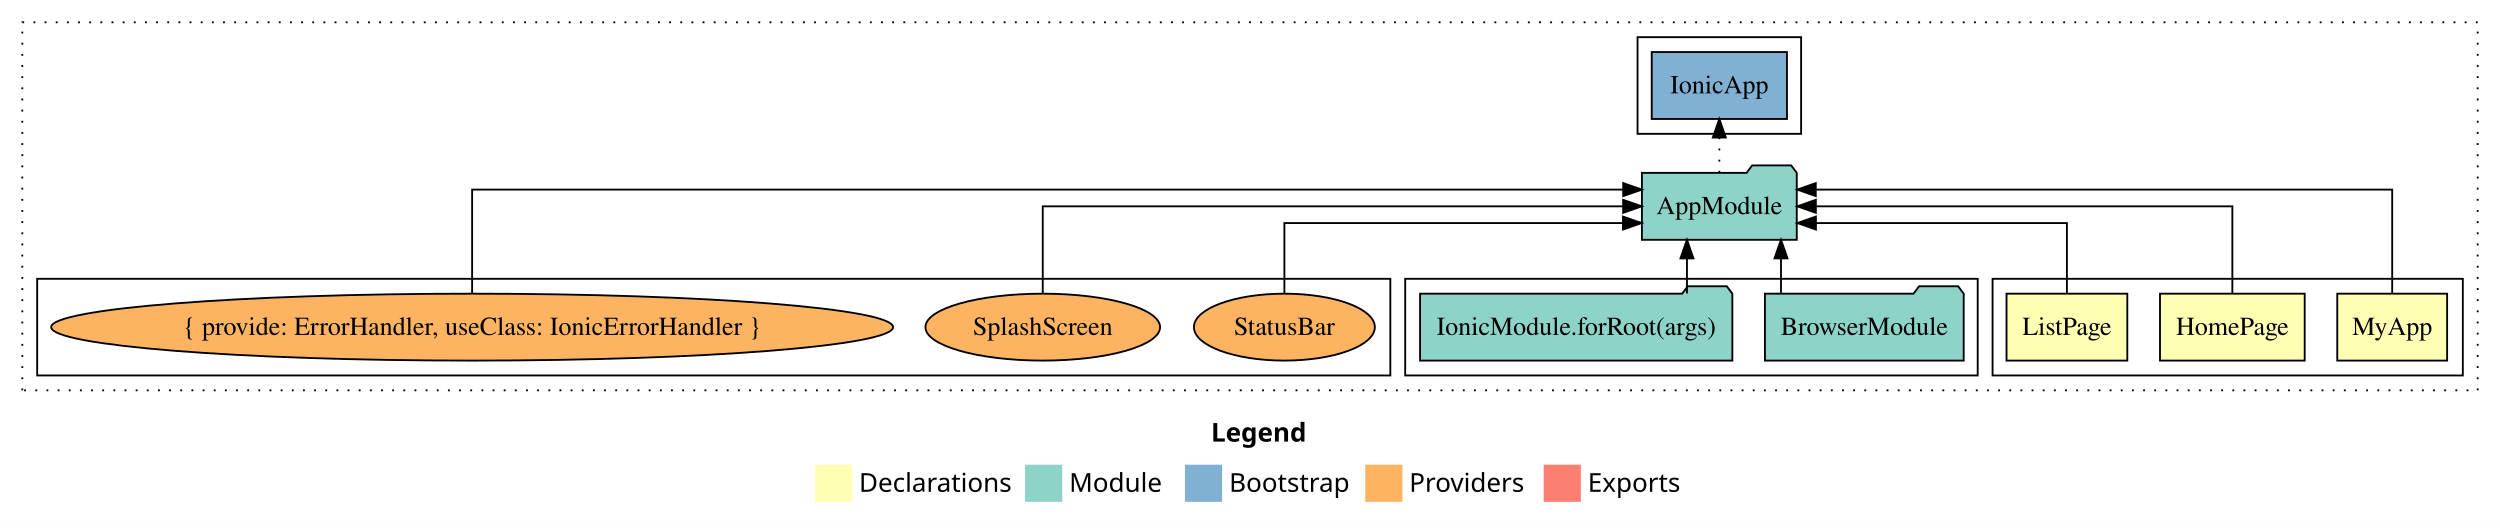
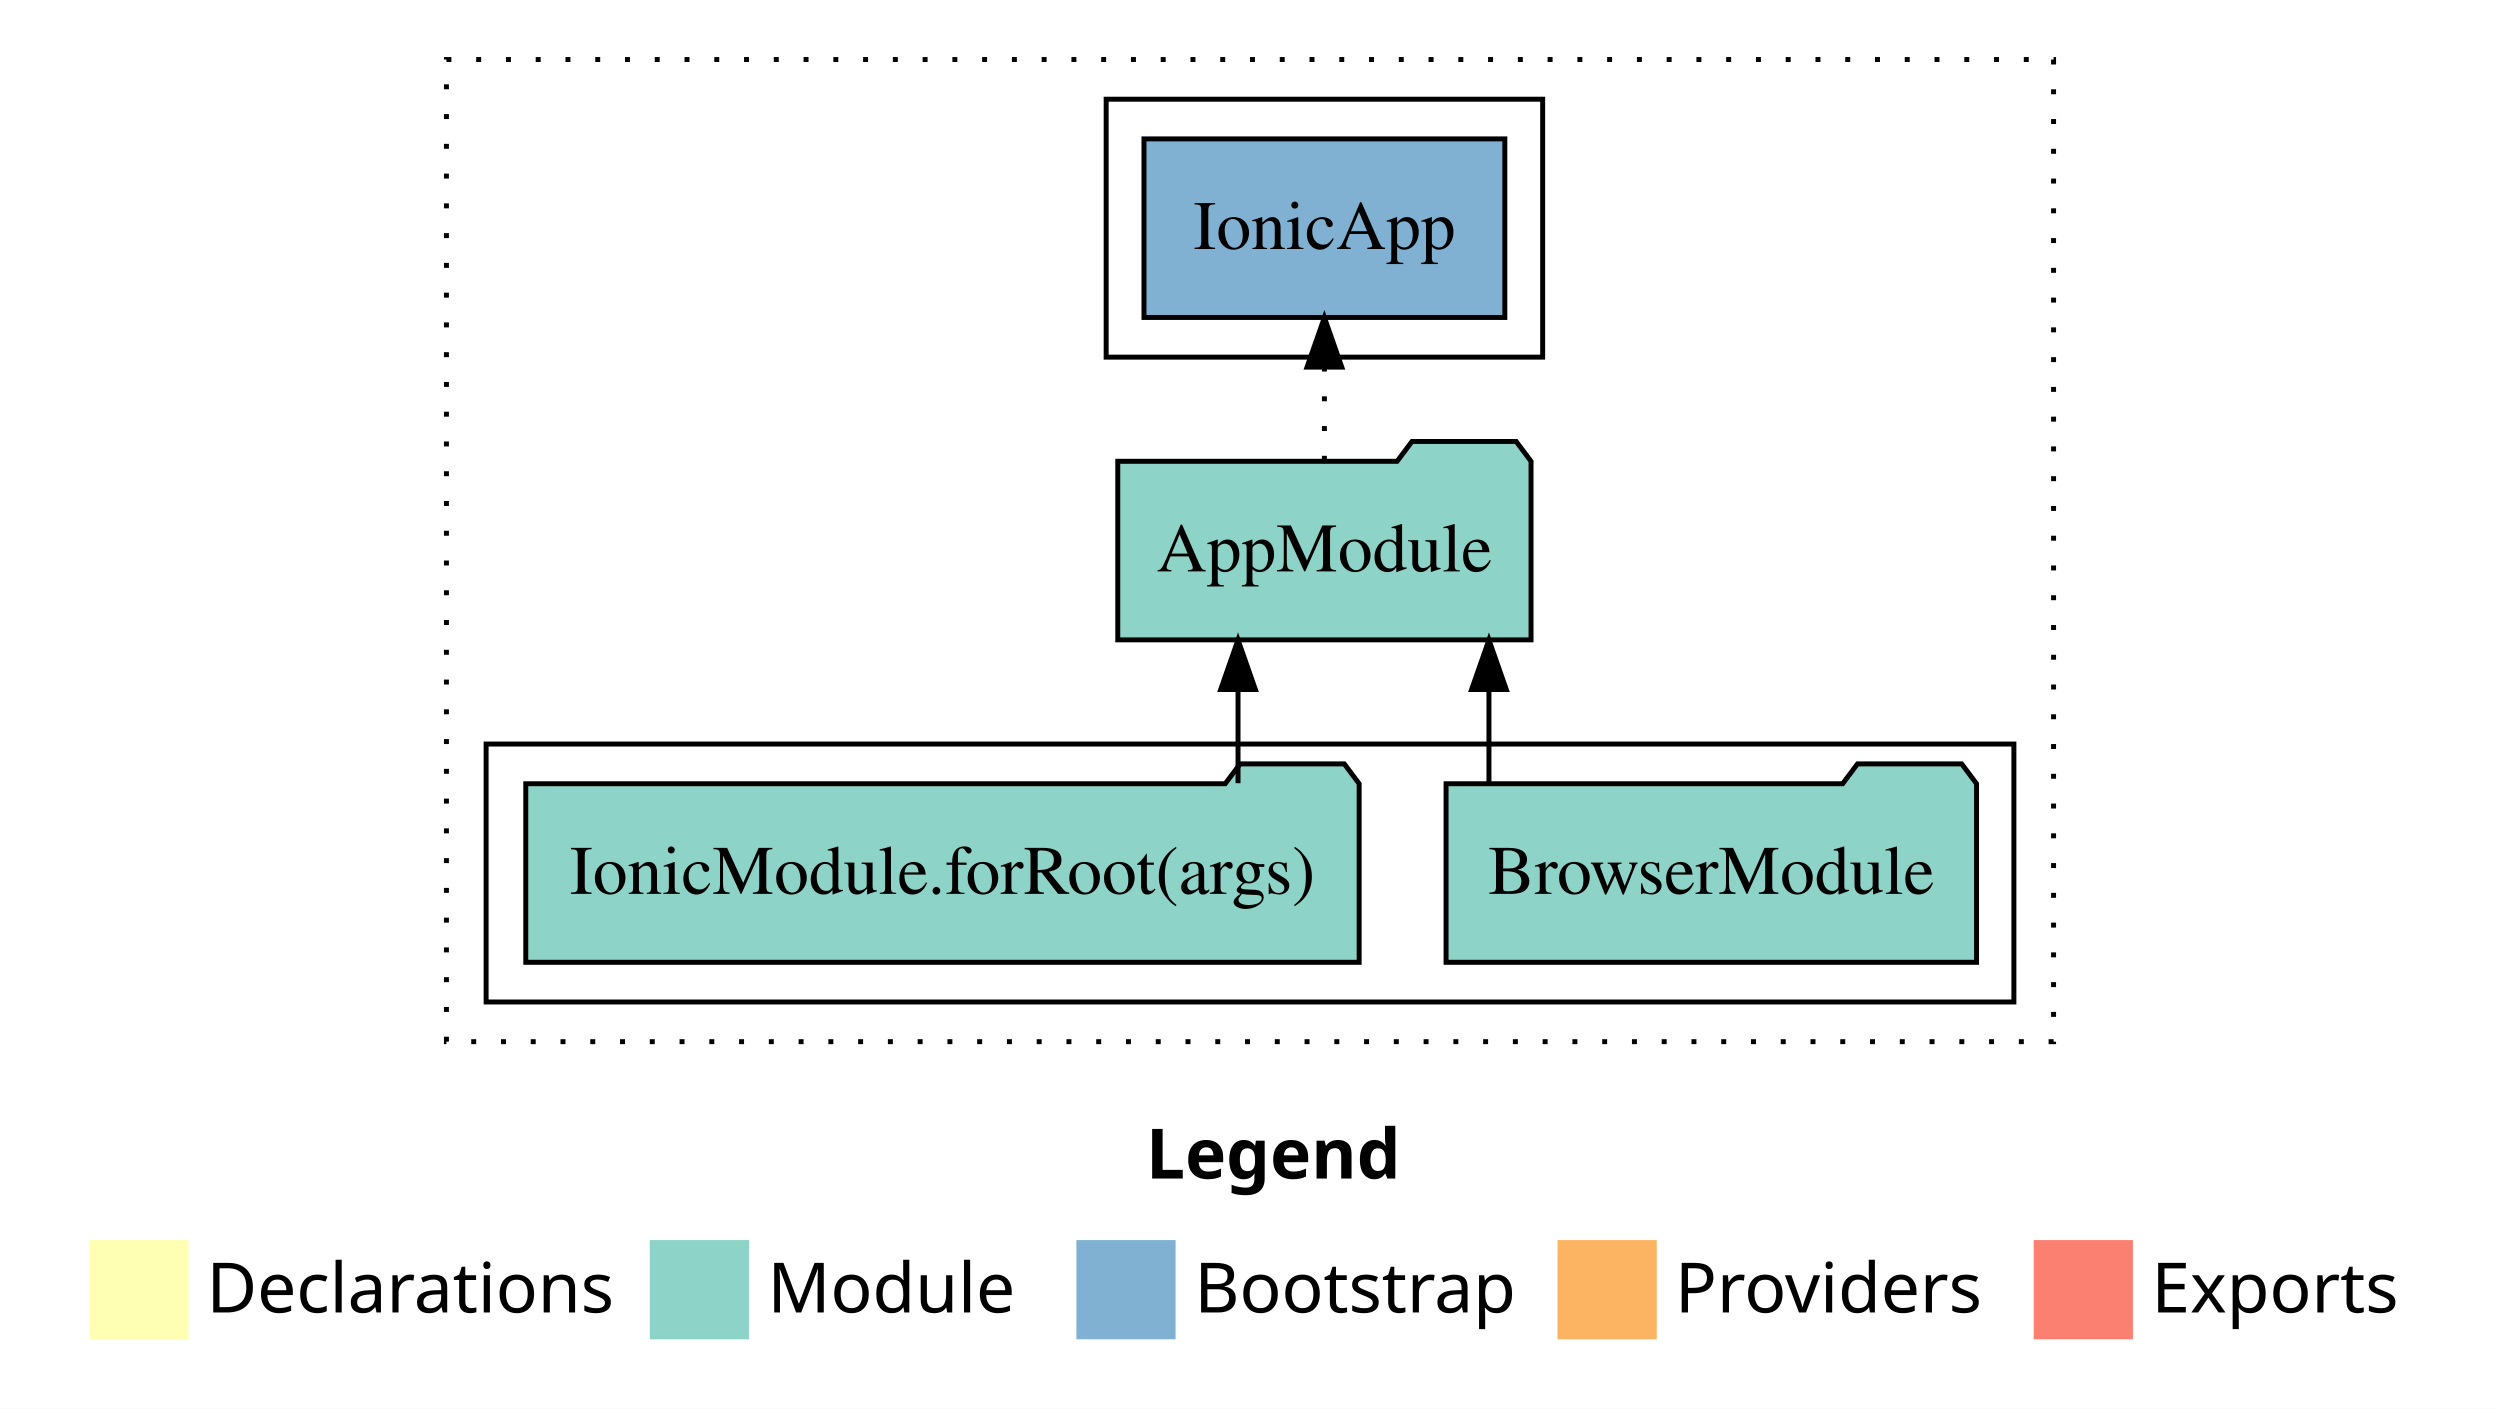
- <svg xmlns="http://www.w3.org/2000/svg" width="1345pt" height="284pt" viewBox="0.00 0.00 1345.00 284.00">
+ <svg xmlns="http://www.w3.org/2000/svg" width="504pt" height="284pt" viewBox="0.00 0.00 504.00 284.00">
  <g id="graph0" class="graph" transform="scale(1 1) rotate(0) translate(4 280)">
-     <polygon fill="#ffffff" stroke="transparent" points="-4,4 -4,-280 1341,-280 1341,4 -4,4" />
-     <text text-anchor="start" x="647.509" y="-42.4" font-family="sans-serif" font-weight="bold" font-size="14.00" fill="#000000">Legend</text>
-     <polygon fill="#ffffb3" stroke="transparent" points="434.5,-10 434.5,-30 454.5,-30 454.5,-10 434.5,-10" />
-     <text text-anchor="start" x="458.129" y="-15.4" font-family="sans-serif" font-size="14.00" fill="#000000">  Declarations</text>
-     <polygon fill="#8dd3c7" stroke="transparent" points="547.5,-10 547.5,-30 567.5,-30 567.5,-10 547.5,-10" />
-     <text text-anchor="start" x="571.225" y="-15.4" font-family="sans-serif" font-size="14.00" fill="#000000">  Module</text>
-     <polygon fill="#80b1d3" stroke="transparent" points="633.5,-10 633.5,-30 653.5,-30 653.5,-10 633.5,-10" />
-     <text text-anchor="start" x="657.281" y="-15.4" font-family="sans-serif" font-size="14.00" fill="#000000">  Bootstrap</text>
-     <polygon fill="#fdb462" stroke="transparent" points="730.5,-10 730.5,-30 750.5,-30 750.5,-10 730.5,-10" />
-     <text text-anchor="start" x="754.173" y="-15.4" font-family="sans-serif" font-size="14.00" fill="#000000">  Providers</text>
-     <polygon fill="#fb8072" stroke="transparent" points="826.5,-10 826.5,-30 846.5,-30 846.5,-10 826.5,-10" />
-     <text text-anchor="start" x="850.226" y="-15.4" font-family="sans-serif" font-size="14.00" fill="#000000">  Exports</text>
+     <polygon fill="#ffffff" stroke="transparent" points="-4,4 -4,-280 500,-280 500,4 -4,4" />
+     <text text-anchor="start" x="227.009" y="-42.4" font-family="sans-serif" font-weight="bold" font-size="14.00" fill="#000000">Legend</text>
+     <polygon fill="#ffffb3" stroke="transparent" points="14,-10 14,-30 34,-30 34,-10 14,-10" />
+     <text text-anchor="start" x="37.629" y="-15.4" font-family="sans-serif" font-size="14.00" fill="#000000">  Declarations</text>
+     <polygon fill="#8dd3c7" stroke="transparent" points="127,-10 127,-30 147,-30 147,-10 127,-10" />
+     <text text-anchor="start" x="150.725" y="-15.4" font-family="sans-serif" font-size="14.00" fill="#000000">  Module</text>
+     <polygon fill="#80b1d3" stroke="transparent" points="213,-10 213,-30 233,-30 233,-10 213,-10" />
+     <text text-anchor="start" x="236.781" y="-15.4" font-family="sans-serif" font-size="14.00" fill="#000000">  Bootstrap</text>
+     <polygon fill="#fdb462" stroke="transparent" points="310,-10 310,-30 330,-30 330,-10 310,-10" />
+     <text text-anchor="start" x="333.673" y="-15.4" font-family="sans-serif" font-size="14.00" fill="#000000">  Providers</text>
+     <polygon fill="#fb8072" stroke="transparent" points="406,-10 406,-30 426,-30 426,-10 406,-10" />
+     <text text-anchor="start" x="429.726" y="-15.4" font-family="sans-serif" font-size="14.00" fill="#000000">  Exports</text>
    <g id="clust1" class="cluster">
-       <polygon fill="none" stroke="#000000" stroke-dasharray="1,5" points="8,-70 8,-268 1329,-268 1329,-70 8,-70" />
+       <polygon fill="none" stroke="#000000" stroke-dasharray="1,5" points="86,-70 86,-268 410,-268 410,-70 86,-70" />
    </g>
-     <g id="clust2" class="cluster">
-       <polygon fill="none" stroke="#000000" points="1068,-78 1068,-130 1321,-130 1321,-78 1068,-78" />
+     <g id="clust3" class="cluster">
+       <polygon fill="none" stroke="#000000" points="94,-78 94,-130 402,-130 402,-78 94,-78" />
    </g>
-     <g id="clust6" class="cluster">
-       <polygon fill="none" stroke="#000000" points="752,-78 752,-130 1060,-130 1060,-78 752,-78" />
-     </g>
-     <g id="clust8" class="cluster">
-       <polygon fill="none" stroke="#000000" points="877,-208 877,-260 965,-260 965,-208 877,-208" />
-     </g>
-     <g id="clust9" class="cluster">
-       <polygon fill="none" stroke="#000000" points="16,-78 16,-130 744,-130 744,-78 16,-78" />
+     <g id="clust5" class="cluster">
+       <polygon fill="none" stroke="#000000" points="219,-208 219,-260 307,-260 307,-208 219,-208" />
    </g>
    <g id="node1" class="node">
-       <polygon fill="#ffffb3" stroke="#000000" points="1312.553,-122 1253.447,-122 1253.447,-86 1312.553,-86 1312.553,-122" />
-       <text text-anchor="middle" x="1283" y="-99.8" font-family="Times,serif" font-size="14.00" fill="#000000">MyApp</text>
+       <polygon fill="#8dd3c7" stroke="#000000" points="394.473,-122 391.473,-126 370.473,-126 367.473,-122 287.527,-122 287.527,-86 394.473,-86 394.473,-122" />
+       <text text-anchor="middle" x="341" y="-99.8" font-family="Times,serif" font-size="14.00" fill="#000000">BrowserModule</text>
+     </g>
+     <g id="node3" class="node">
+       <polygon fill="#8dd3c7" stroke="#000000" points="304.657,-187 301.657,-191 280.657,-191 277.657,-187 221.343,-187 221.343,-151 304.657,-151 304.657,-187" />
+       <text text-anchor="middle" x="263" y="-164.8" font-family="Times,serif" font-size="14.00" fill="#000000">AppModule</text>
+     </g>
+     <g id="edge1" class="edge">
+       <path fill="none" stroke="#000000" d="M296.171,-122.106C296.171,-122.106 296.171,-140.991 296.171,-140.991" />
+       <polygon fill="#000000" stroke="#000000" points="292.671,-140.991 296.171,-150.991 299.671,-140.991 292.671,-140.991" />
+     </g>
+     <g id="node2" class="node">
+       <polygon fill="#8dd3c7" stroke="#000000" points="270.005,-122 267.005,-126 246.005,-126 243.005,-122 101.995,-122 101.995,-86 270.005,-86 270.005,-122" />
+       <text text-anchor="middle" x="186" y="-99.8" font-family="Times,serif" font-size="14.00" fill="#000000">IonicModule.forRoot(args)</text>
+     </g>
+     <g id="edge2" class="edge">
+       <path fill="none" stroke="#000000" d="M245.587,-122.106C245.587,-122.106 245.587,-140.991 245.587,-140.991" />
+       <polygon fill="#000000" stroke="#000000" points="242.087,-140.991 245.587,-150.991 249.087,-140.991 242.087,-140.991" />
    </g>
    <g id="node4" class="node">
-       <polygon fill="#8dd3c7" stroke="#000000" points="962.657,-187 959.657,-191 938.657,-191 935.657,-187 879.343,-187 879.343,-151 962.657,-151 962.657,-187" />
-       <text text-anchor="middle" x="921" y="-164.8" font-family="Times,serif" font-size="14.00" fill="#000000">AppModule</text>
-     </g>
-     <g id="edge1" class="edge">
-       <path fill="none" stroke="#000000" d="M1283,-122.292C1283,-144.206 1283,-178 1283,-178 1283,-178 972.88,-178 972.88,-178" />
-       <polygon fill="#000000" stroke="#000000" points="972.88,-174.5 962.88,-178 972.88,-181.5 972.88,-174.5" />
-     </g>
-     <g id="node2" class="node">
-       <polygon fill="#ffffb3" stroke="#000000" points="1235.925,-122 1158.075,-122 1158.075,-86 1235.925,-86 1235.925,-122" />
-       <text text-anchor="middle" x="1197" y="-99.8" font-family="Times,serif" font-size="14.00" fill="#000000">HomePage</text>
-     </g>
-     <g id="edge2" class="edge">
-       <path fill="none" stroke="#000000" d="M1197,-122.106C1197,-141.339 1197,-169 1197,-169 1197,-169 972.918,-169 972.918,-169" />
-       <polygon fill="#000000" stroke="#000000" points="972.918,-165.5 962.918,-169 972.918,-172.5 972.918,-165.5" />
-     </g>
-     <g id="node3" class="node">
-       <polygon fill="#ffffb3" stroke="#000000" points="1140.49,-122 1075.51,-122 1075.51,-86 1140.49,-86 1140.49,-122" />
-       <text text-anchor="middle" x="1108" y="-99.8" font-family="Times,serif" font-size="14.00" fill="#000000">ListPage</text>
+       <polygon fill="#80b1d3" stroke="#000000" points="299.373,-252 226.627,-252 226.627,-216 299.373,-216 299.373,-252" />
+       <text text-anchor="middle" x="263" y="-229.8" font-family="Times,serif" font-size="14.00" fill="#000000">IonicApp </text>
    </g>
    <g id="edge3" class="edge">
-       <path fill="none" stroke="#000000" d="M1108,-122.027C1108,-138.398 1108,-160 1108,-160 1108,-160 972.966,-160 972.966,-160" />
-       <polygon fill="#000000" stroke="#000000" points="972.966,-156.5 962.966,-160 972.966,-163.5 972.966,-156.5" />
-     </g>
-     <g id="node7" class="node">
-       <polygon fill="#80b1d3" stroke="#000000" points="957.373,-252 884.627,-252 884.627,-216 957.373,-216 957.373,-252" />
-       <text text-anchor="middle" x="921" y="-229.8" font-family="Times,serif" font-size="14.00" fill="#000000">IonicApp </text>
-     </g>
-     <g id="edge6" class="edge">
-       <path fill="none" stroke="#000000" stroke-dasharray="1,5" d="M921,-187.106C921,-187.106 921,-205.991 921,-205.991" />
-       <polygon fill="#000000" stroke="#000000" points="917.5,-205.991 921,-215.991 924.5,-205.991 917.5,-205.991" />
-     </g>
-     <g id="node5" class="node">
-       <polygon fill="#8dd3c7" stroke="#000000" points="1052.473,-122 1049.473,-126 1028.473,-126 1025.473,-122 945.527,-122 945.527,-86 1052.473,-86 1052.473,-122" />
-       <text text-anchor="middle" x="999" y="-99.8" font-family="Times,serif" font-size="14.00" fill="#000000">BrowserModule</text>
-     </g>
-     <g id="edge4" class="edge">
-       <path fill="none" stroke="#000000" d="M954.171,-122.106C954.171,-122.106 954.171,-140.991 954.171,-140.991" />
-       <polygon fill="#000000" stroke="#000000" points="950.671,-140.991 954.171,-150.991 957.671,-140.991 950.671,-140.991" />
-     </g>
-     <g id="node6" class="node">
-       <polygon fill="#8dd3c7" stroke="#000000" points="928.005,-122 925.005,-126 904.005,-126 901.005,-122 759.995,-122 759.995,-86 928.005,-86 928.005,-122" />
-       <text text-anchor="middle" x="844" y="-99.8" font-family="Times,serif" font-size="14.00" fill="#000000">IonicModule.forRoot(args)</text>
-     </g>
-     <g id="edge5" class="edge">
-       <path fill="none" stroke="#000000" d="M903.587,-122.106C903.587,-122.106 903.587,-140.991 903.587,-140.991" />
-       <polygon fill="#000000" stroke="#000000" points="900.087,-140.991 903.587,-150.991 907.087,-140.991 900.087,-140.991" />
-     </g>
-     <g id="node8" class="node">
-       <ellipse fill="#fdb462" stroke="#000000" cx="687" cy="-104" rx="48.669" ry="18" />
-       <text text-anchor="middle" x="687" y="-99.8" font-family="Times,serif" font-size="14.00" fill="#000000">StatusBar</text>
-     </g>
-     <g id="edge7" class="edge">
-       <path fill="none" stroke="#000000" d="M687,-122.027C687,-138.398 687,-160 687,-160 687,-160 869.165,-160 869.165,-160" />
-       <polygon fill="#000000" stroke="#000000" points="869.165,-163.5 879.165,-160 869.165,-156.5 869.165,-163.5" />
-     </g>
-     <g id="node9" class="node">
-       <ellipse fill="#fdb462" stroke="#000000" cx="557" cy="-104" rx="63.119" ry="18" />
-       <text text-anchor="middle" x="557" y="-99.8" font-family="Times,serif" font-size="14.00" fill="#000000">SplashScreen</text>
-     </g>
-     <g id="edge8" class="edge">
-       <path fill="none" stroke="#000000" d="M557,-122.106C557,-141.339 557,-169 557,-169 557,-169 869.245,-169 869.245,-169" />
-       <polygon fill="#000000" stroke="#000000" points="869.245,-172.5 879.245,-169 869.245,-165.5 869.245,-172.5" />
-     </g>
-     <g id="node10" class="node">
-       <ellipse fill="#fdb462" stroke="#000000" cx="250" cy="-104" rx="226.474" ry="18" />
-       <text text-anchor="middle" x="250" y="-99.8" font-family="Times,serif" font-size="14.00" fill="#000000">{ provide: ErrorHandler, useClass: IonicErrorHandler }</text>
-     </g>
-     <g id="edge9" class="edge">
-       <path fill="none" stroke="#000000" d="M250,-122.292C250,-144.206 250,-178 250,-178 250,-178 869.279,-178 869.279,-178" />
-       <polygon fill="#000000" stroke="#000000" points="869.279,-181.5 879.279,-178 869.279,-174.5 869.279,-181.5" />
+       <path fill="none" stroke="#000000" stroke-dasharray="1,5" d="M263,-187.106C263,-187.106 263,-205.991 263,-205.991" />
+       <polygon fill="#000000" stroke="#000000" points="259.5,-205.991 263,-215.991 266.5,-205.991 259.5,-205.991" />
    </g>
  </g>
</svg>
